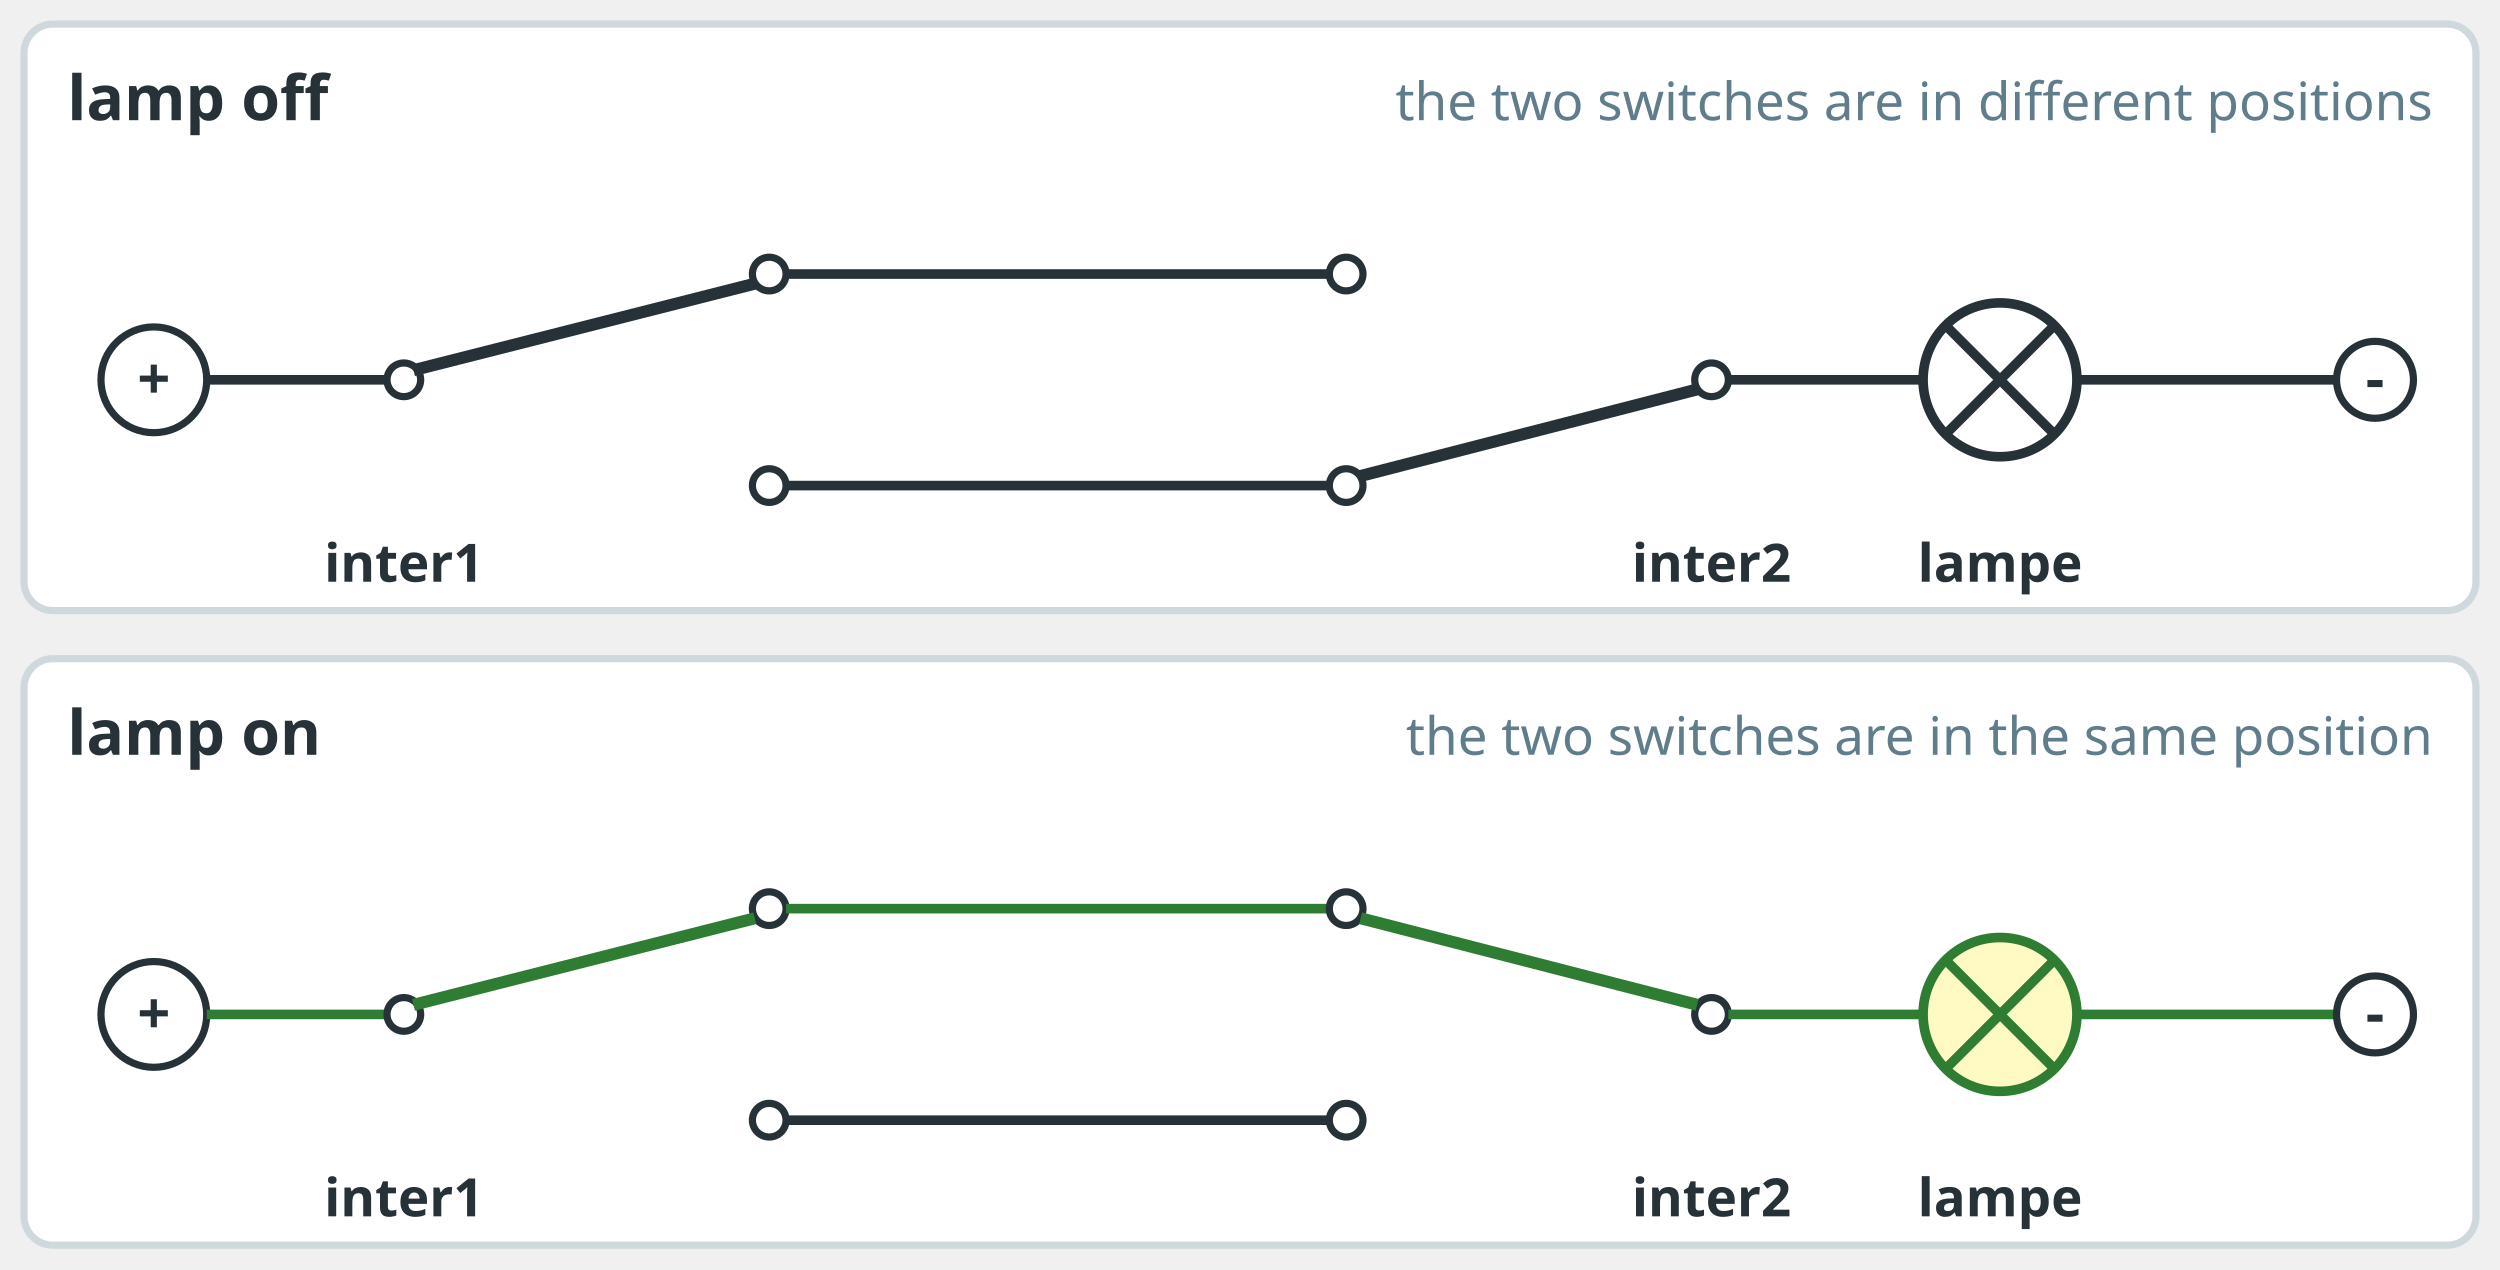
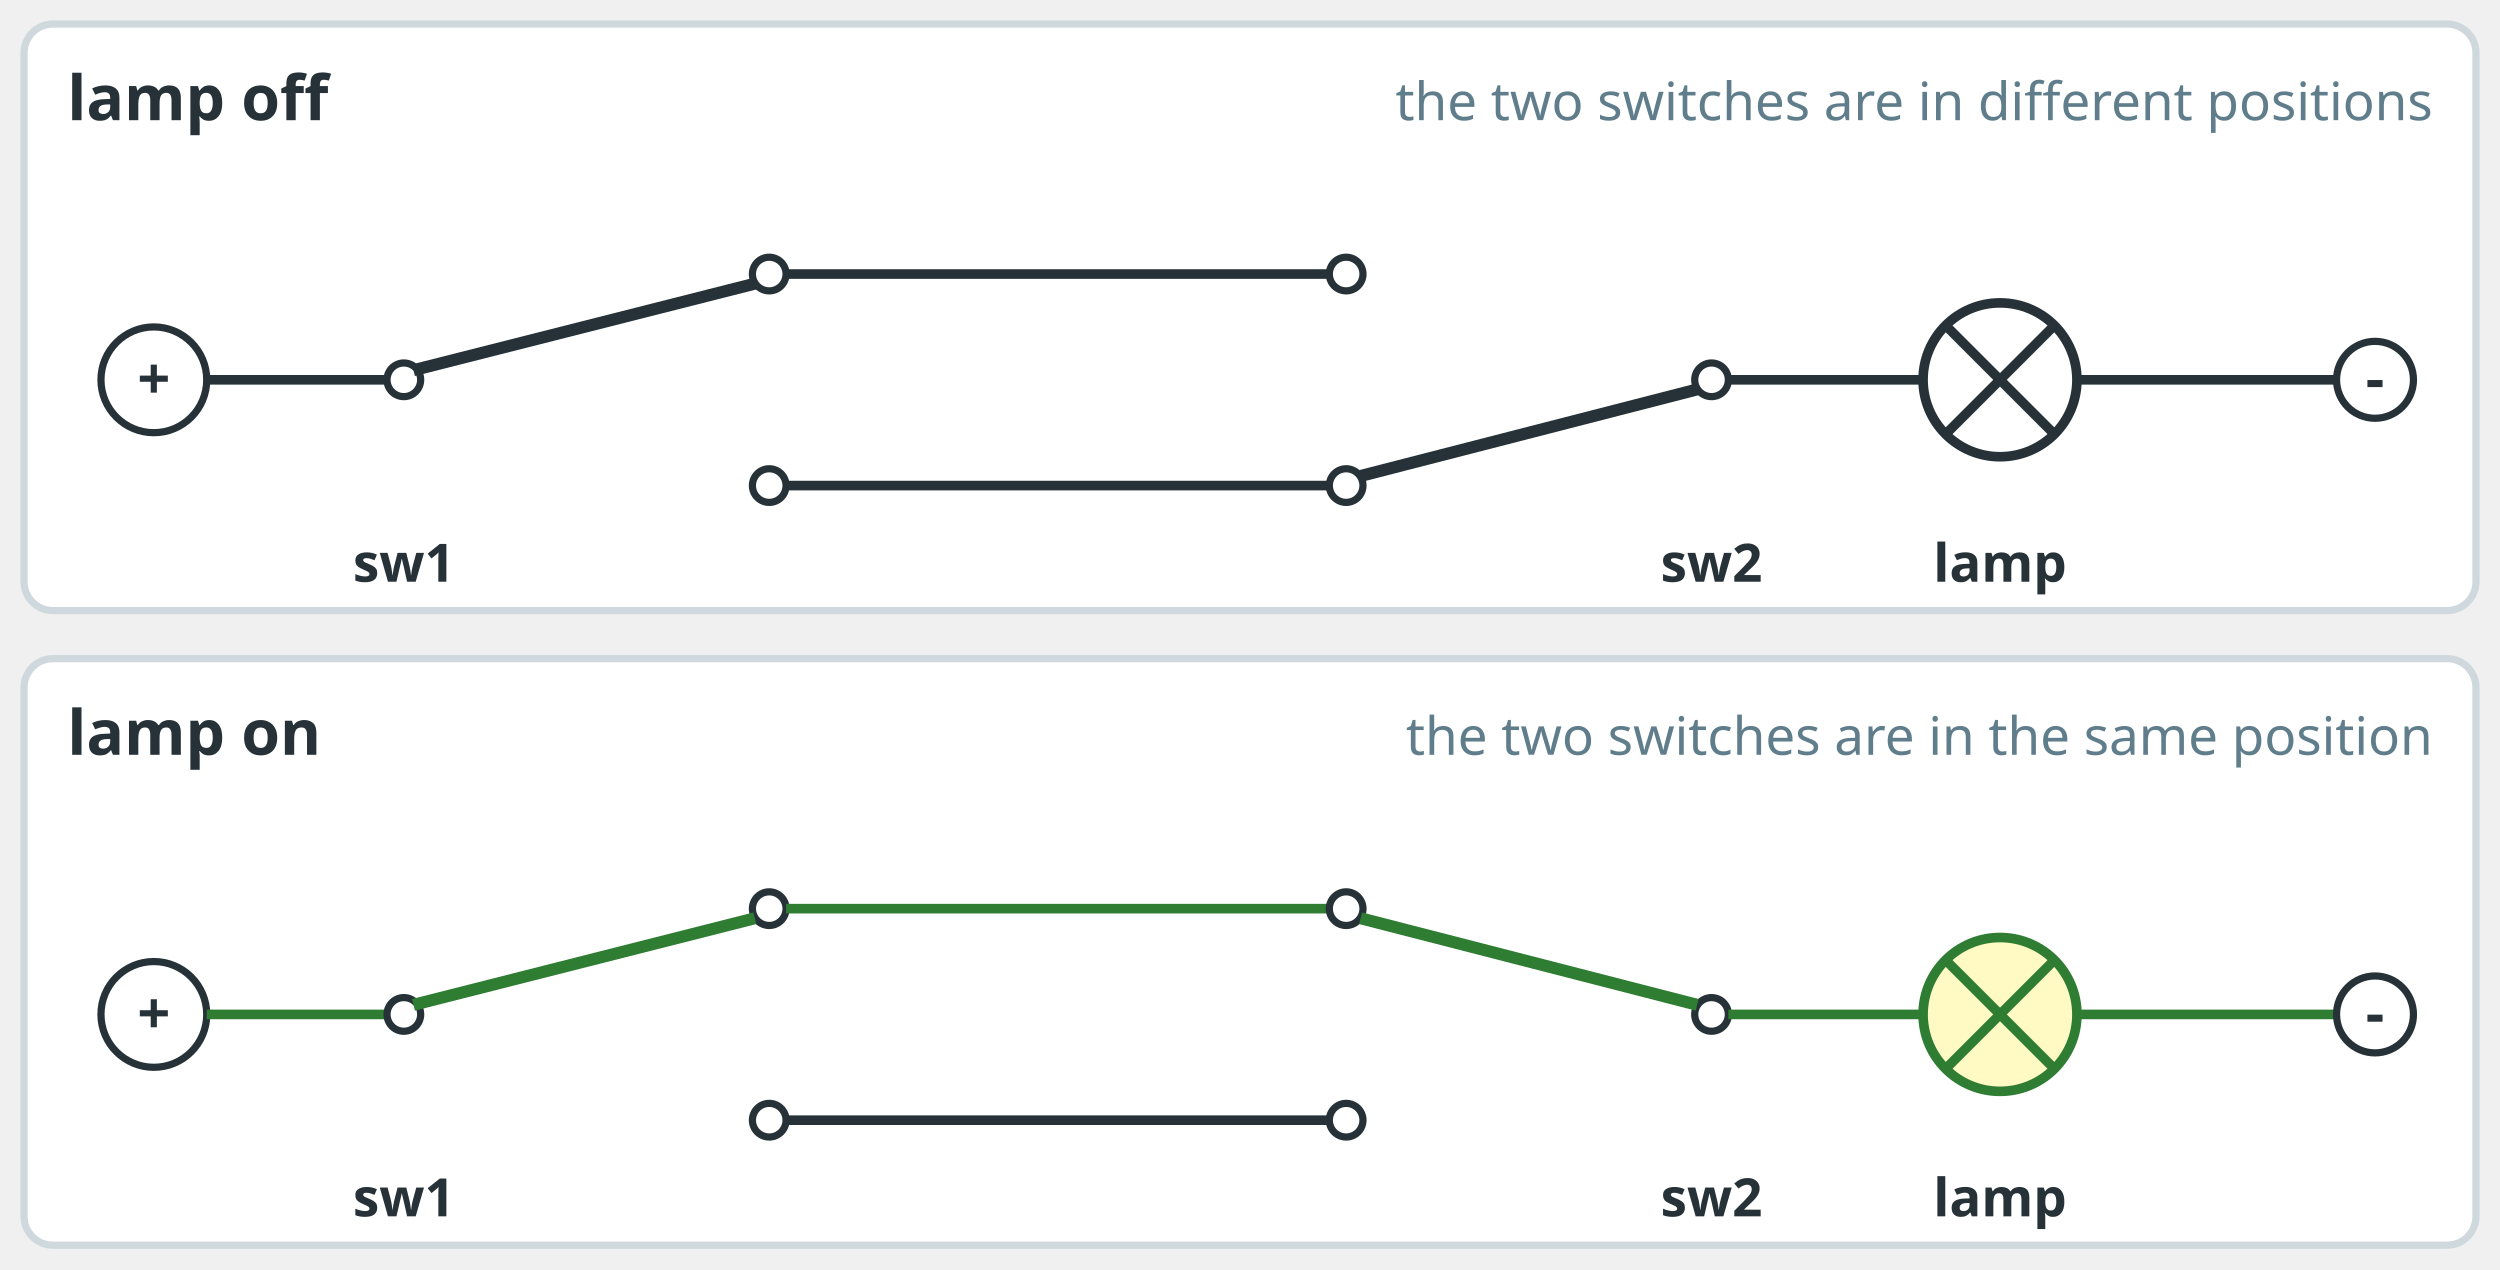
<svg xmlns="http://www.w3.org/2000/svg" viewBox="0 0 520 264" font-family="sans-serif">
  <rect x="5" y="5" width="510" height="122" rx="6" fill="#fff" stroke="#cfd8dc" stroke-width="1.5" />
  <text x="14" y="25" font-size="13" text-anchor="start" fill="#263238" font-weight="bold">lamp off</text>
  <text x="506" y="25" font-size="11" text-anchor="end" fill="#607d8b">the two switches are in different positions</text>
  <circle cx="32" cy="79" r="11" fill="#fff" stroke="#263238" stroke-width="1.5" />
  <text x="32" y="83" font-size="12" text-anchor="middle" fill="#263238" font-weight="bold">+</text>
  <line x1="43" y1="79" x2="84" y2="79" stroke="#263238" stroke-width="2" />
  <circle cx="84" cy="79" r="3.5" fill="#fff" stroke="#263238" stroke-width="1.5" />
  <circle cx="160" cy="57" r="3.5" fill="#fff" stroke="#263238" stroke-width="1.5" />
  <circle cx="160" cy="101" r="3.5" fill="#fff" stroke="#263238" stroke-width="1.5" />
  <line x1="86" y1="77" x2="157" y2="59" stroke="#263238" stroke-width="2.5" />
  <line x1="163.5" y1="57" x2="276.5" y2="57" stroke="#263238" stroke-width="2" />
  <line x1="163.5" y1="101" x2="276.5" y2="101" stroke="#263238" stroke-width="2" />
  <circle cx="280" cy="57" r="3.5" fill="#fff" stroke="#263238" stroke-width="1.5" />
  <circle cx="280" cy="101" r="3.5" fill="#fff" stroke="#263238" stroke-width="1.5" />
  <circle cx="356" cy="79" r="3.5" fill="#fff" stroke="#263238" stroke-width="1.5" />
  <line x1="283" y1="99" x2="353" y2="81" stroke="#263238" stroke-width="2.5" />
  <line x1="359.5" y1="79" x2="400" y2="79" stroke="#263238" stroke-width="2" />
  <circle cx="416" cy="79" r="16" fill="#fff" stroke="#263238" stroke-width="2" />
  <line x1="405" y1="68" x2="427" y2="90" stroke="#263238" stroke-width="2" />
  <line x1="405" y1="90" x2="427" y2="68" stroke="#263238" stroke-width="2" />
  <line x1="432" y1="79" x2="486" y2="79" stroke="#263238" stroke-width="2" />
  <circle cx="494" cy="79" r="8" fill="#fff" stroke="#263238" stroke-width="1.5" />
  <text x="494" y="83" font-size="12" text-anchor="middle" fill="#263238" font-weight="bold">-</text>
-   <text x="84" y="121" font-size="11" text-anchor="middle" fill="#263238" font-weight="bold">inter1</text>
-   <text x="356" y="121" font-size="11" text-anchor="middle" fill="#263238" font-weight="bold">inter2</text>
-   <text x="416" y="121" font-size="11" text-anchor="middle" fill="#263238" font-weight="bold">lampe</text>
+   <text x="84" y="121" font-size="11" text-anchor="middle" fill="#263238" font-weight="bold">sw1</text>
+   <text x="356" y="121" font-size="11" text-anchor="middle" fill="#263238" font-weight="bold">sw2</text>
+   <text x="416" y="121" font-size="11" text-anchor="middle" fill="#263238" font-weight="bold">lamp</text>
  <rect x="5" y="137" width="510" height="122" rx="6" fill="#fff" stroke="#cfd8dc" stroke-width="1.5" />
  <text x="14" y="157" font-size="13" text-anchor="start" fill="#263238" font-weight="bold">lamp on</text>
  <text x="506" y="157" font-size="11" text-anchor="end" fill="#607d8b">the two switches are in the same position</text>
  <circle cx="32" cy="211" r="11" fill="#fff" stroke="#263238" stroke-width="1.5" />
  <text x="32" y="215" font-size="12" text-anchor="middle" fill="#263238" font-weight="bold">+</text>
  <line x1="43" y1="211" x2="84" y2="211" stroke="#2e7d32" stroke-width="2" />
  <circle cx="84" cy="211" r="3.5" fill="#fff" stroke="#263238" stroke-width="1.5" />
  <circle cx="160" cy="189" r="3.5" fill="#fff" stroke="#263238" stroke-width="1.5" />
  <circle cx="160" cy="233" r="3.5" fill="#fff" stroke="#263238" stroke-width="1.5" />
  <line x1="86" y1="209" x2="157" y2="191" stroke="#2e7d32" stroke-width="2.5" />
  <line x1="163.5" y1="189" x2="276.5" y2="189" stroke="#2e7d32" stroke-width="2" />
  <line x1="163.5" y1="233" x2="276.5" y2="233" stroke="#263238" stroke-width="2" />
  <circle cx="280" cy="189" r="3.5" fill="#fff" stroke="#263238" stroke-width="1.5" />
  <circle cx="280" cy="233" r="3.5" fill="#fff" stroke="#263238" stroke-width="1.5" />
  <circle cx="356" cy="211" r="3.5" fill="#fff" stroke="#263238" stroke-width="1.5" />
  <line x1="283" y1="191" x2="353" y2="209" stroke="#2e7d32" stroke-width="2.5" />
  <line x1="359.5" y1="211" x2="400" y2="211" stroke="#2e7d32" stroke-width="2" />
  <circle cx="416" cy="211" r="16" fill="#fff9c4" stroke="#2e7d32" stroke-width="2" />
  <line x1="405" y1="200" x2="427" y2="222" stroke="#2e7d32" stroke-width="2" />
  <line x1="405" y1="222" x2="427" y2="200" stroke="#2e7d32" stroke-width="2" />
  <line x1="432" y1="211" x2="486" y2="211" stroke="#2e7d32" stroke-width="2" />
  <circle cx="494" cy="211" r="8" fill="#fff" stroke="#263238" stroke-width="1.5" />
  <text x="494" y="215" font-size="12" text-anchor="middle" fill="#263238" font-weight="bold">-</text>
-   <text x="84" y="253" font-size="11" text-anchor="middle" fill="#263238" font-weight="bold">inter1</text>
-   <text x="356" y="253" font-size="11" text-anchor="middle" fill="#263238" font-weight="bold">inter2</text>
-   <text x="416" y="253" font-size="11" text-anchor="middle" fill="#263238" font-weight="bold">lampe</text>
+   <text x="84" y="253" font-size="11" text-anchor="middle" fill="#263238" font-weight="bold">sw1</text>
+   <text x="356" y="253" font-size="11" text-anchor="middle" fill="#263238" font-weight="bold">sw2</text>
+   <text x="416" y="253" font-size="11" text-anchor="middle" fill="#263238" font-weight="bold">lamp</text>
</svg>
